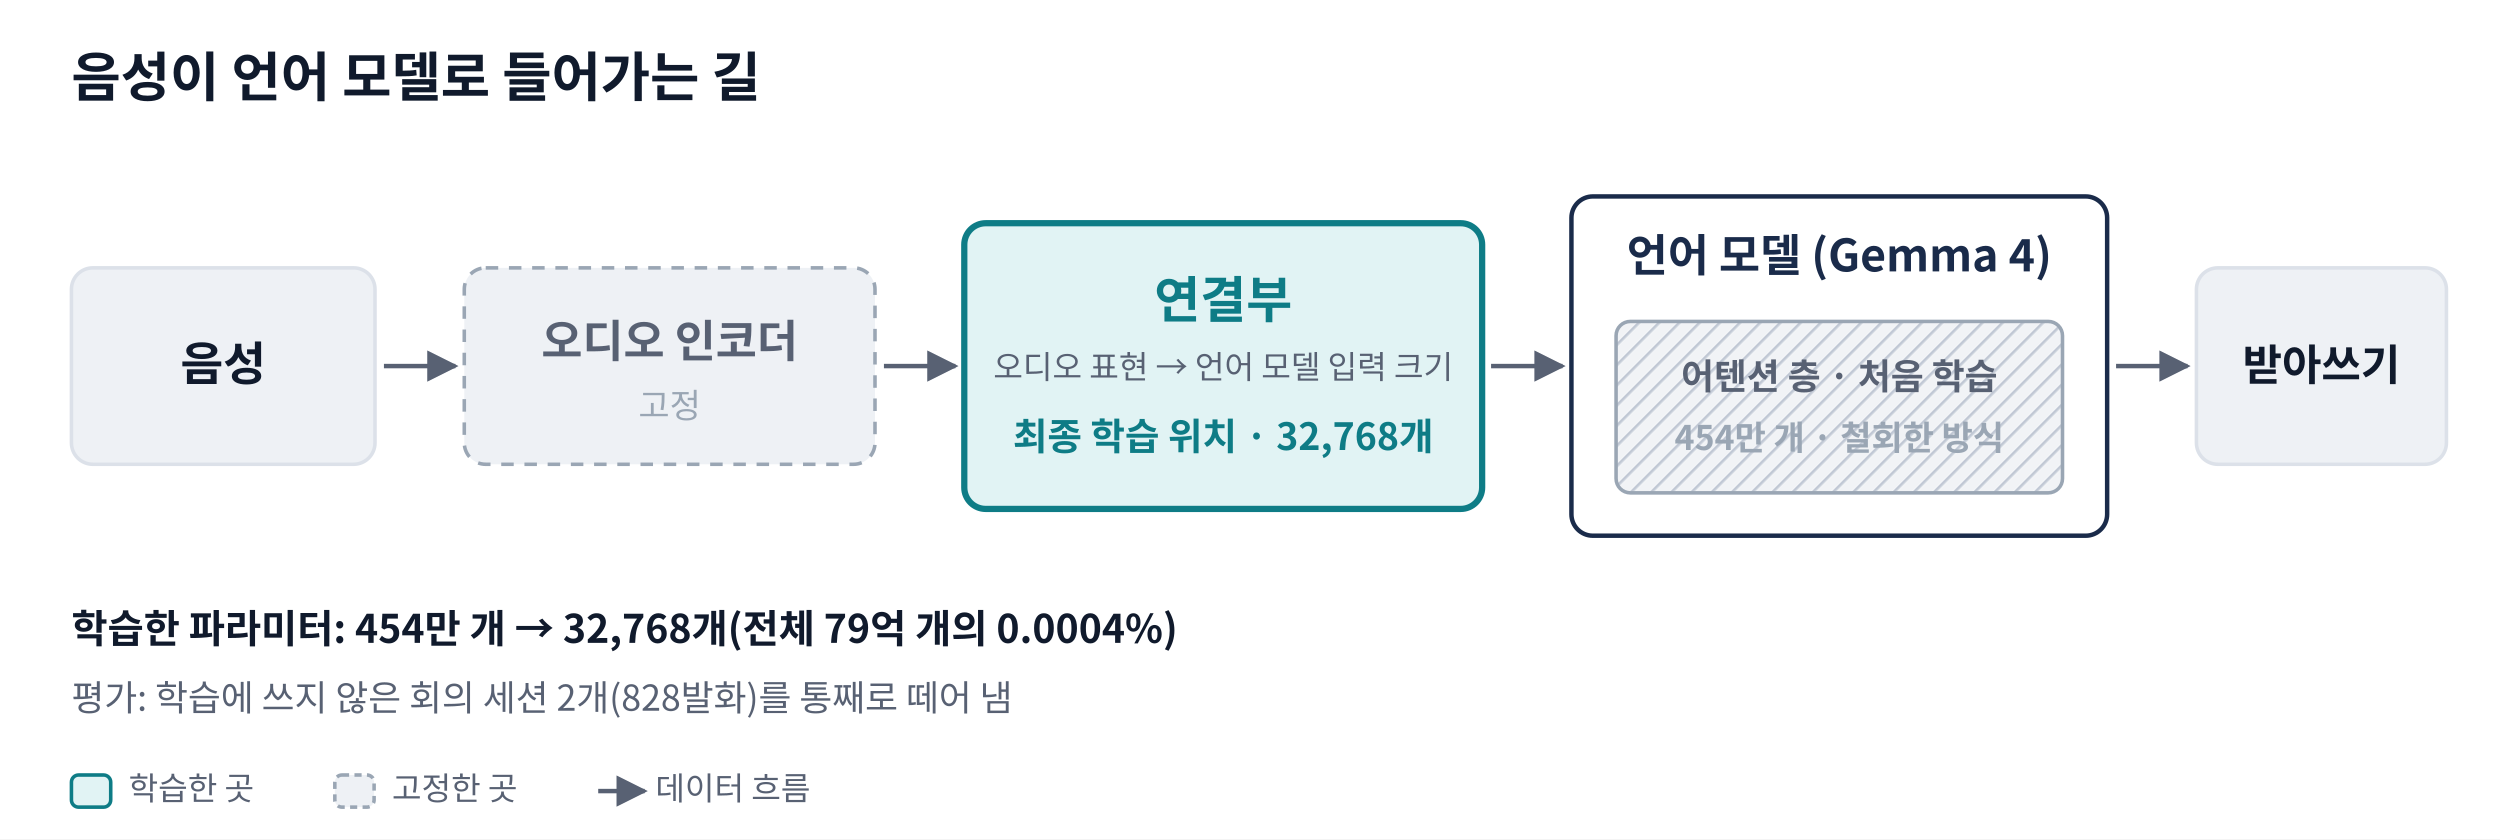
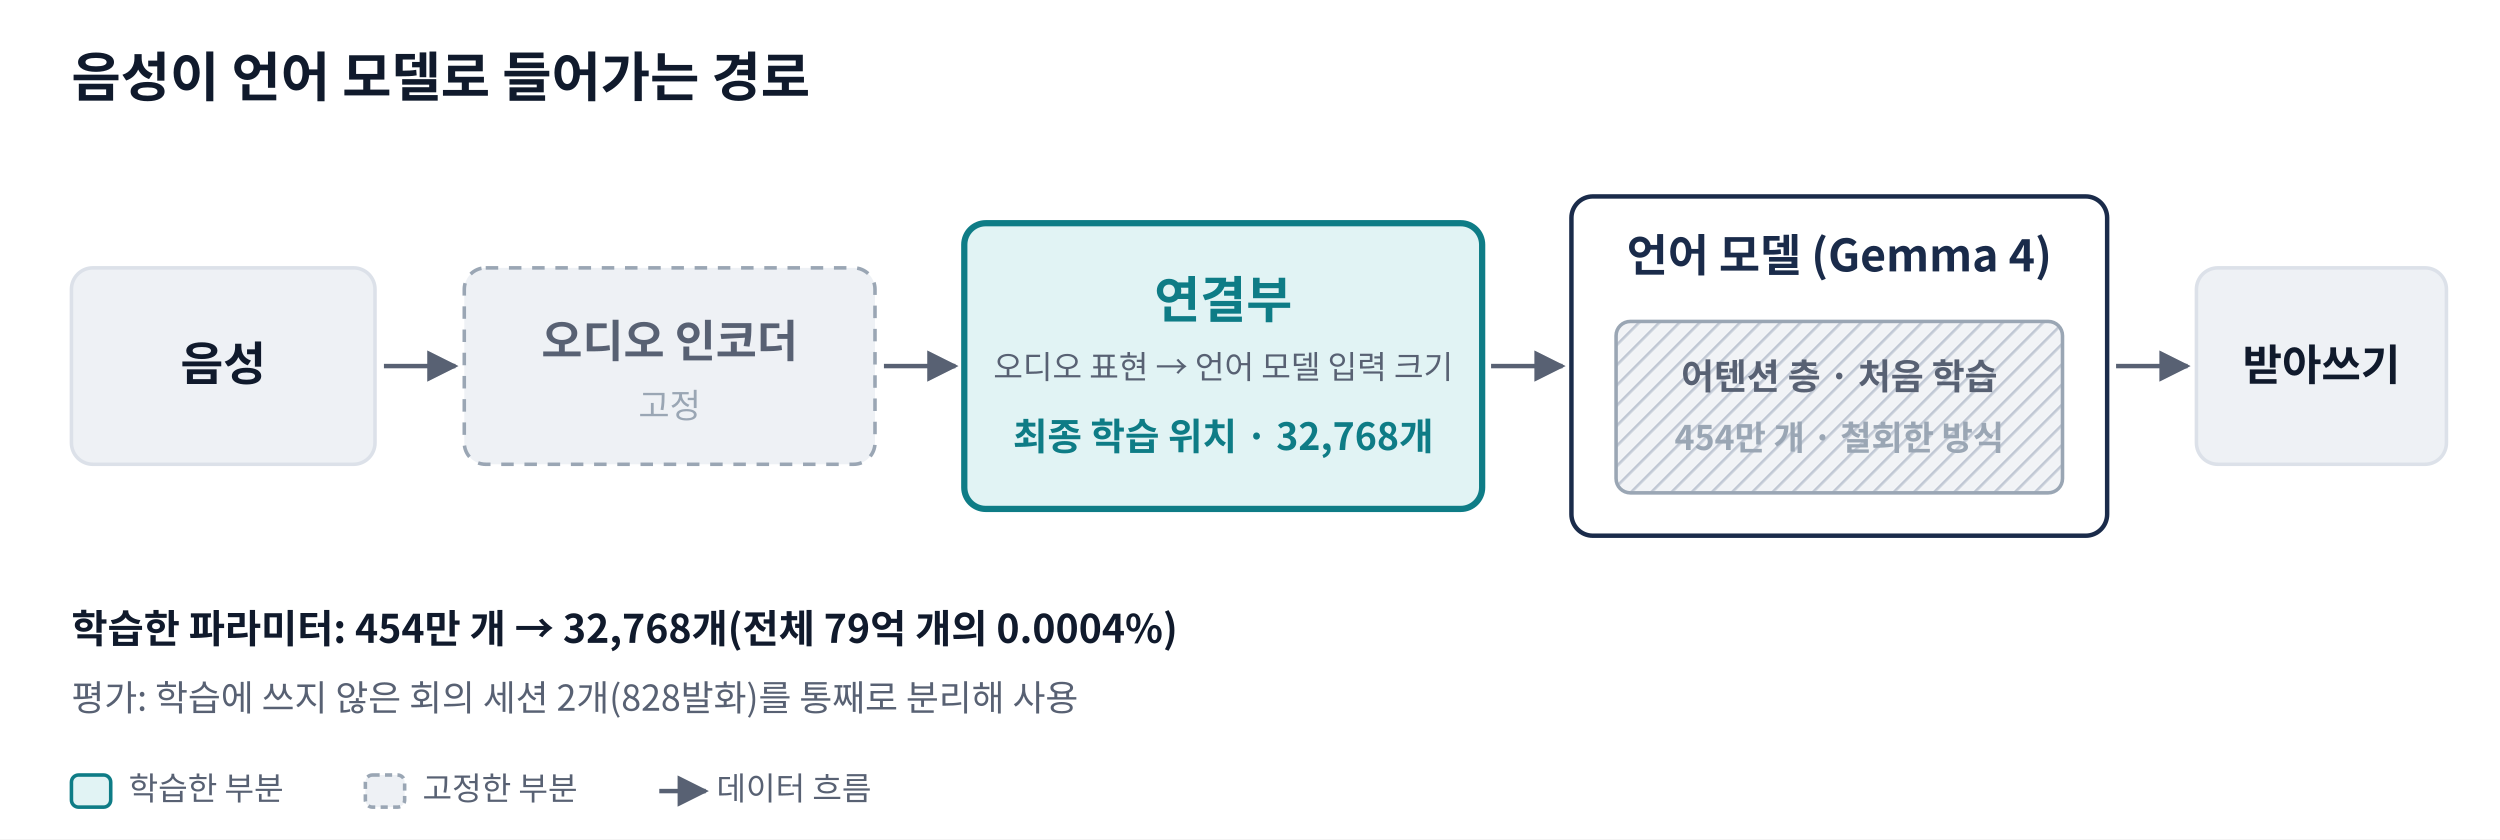
<svg xmlns="http://www.w3.org/2000/svg" viewBox="0 0 1400 470" width="1400" height="470" role="img" aria-label="오디오 경로와 학습 위치">
  <defs>
    <marker id="ah" viewBox="0 0 10 10" refX="9" refY="5" markerWidth="7" markerHeight="7" orient="auto-start-reverse">
      <path d="M0,0 L10,5 L0,10 z" fill="#586173" />
    </marker>
    <marker id="aht" viewBox="0 0 10 10" refX="9" refY="5" markerWidth="7" markerHeight="7" orient="auto-start-reverse">
      <path d="M0,0 L10,5 L0,10 z" fill="#0E7C86" />
    </marker>
    <pattern id="hatch" width="8" height="8" patternUnits="userSpaceOnUse" patternTransform="rotate(45)">
      <rect width="8" height="8" fill="#F1F3F6" />
      <line x1="0" y1="0" x2="0" y2="8" stroke="#C3CAD6" stroke-width="3" />
    </pattern>
  </defs>
  <rect width="1400" height="470" fill="#FFFFFF" />
-   <text x="40" y="54" font-family="Pretendard, 'Apple SD Gothic Neo', 'Malgun Gothic', 'Noto Sans KR', 'Noto Sans CJK KR', sans-serif" font-size="30" font-weight="700" fill="#101A2C" text-anchor="start">음성이 언어 모델로 들어가는 길</text>
+   <text x="40" y="54" font-family="Pretendard, 'Apple SD Gothic Neo', 'Malgun Gothic', 'Noto Sans KR', 'Noto Sans CJK KR', sans-serif" font-size="30" font-weight="700" fill="#101A2C" text-anchor="start">음성이 언어 모델로 들어가는 경로</text>
  <rect x="40" y="150" width="170" height="110" rx="12" fill="#EEF1F5" stroke="#DCE1E9" stroke-width="2" opacity="1" />
  <text x="125" y="213" font-family="Pretendard, 'Apple SD Gothic Neo', 'Malgun Gothic', 'Noto Sans KR', 'Noto Sans CJK KR', sans-serif" font-size="26" font-weight="600" fill="#101A2C" text-anchor="middle">음성</text>
  <line x1="215" y1="205" x2="255" y2="205" stroke="#586173" stroke-width="2.5" marker-end="url(#ah)" />
  <rect x="260" y="150" width="230" height="110" rx="12" fill="#EEF1F5" stroke="#9AA6B4" stroke-width="2" stroke-dasharray="7 6" opacity="1" />
  <text x="375" y="200" font-family="Pretendard, 'Apple SD Gothic Neo', 'Malgun Gothic', 'Noto Sans KR', 'Noto Sans CJK KR', sans-serif" font-size="25" font-weight="600" fill="#586173" text-anchor="middle">오디오 인코더</text>
  <text x="375" y="234" font-family="Pretendard, 'Apple SD Gothic Neo', 'Malgun Gothic', 'Noto Sans KR', 'Noto Sans CJK KR', sans-serif" font-size="19" font-weight="400" fill="#9AA6B4" text-anchor="middle">고정</text>
  <line x1="495" y1="205" x2="535" y2="205" stroke="#586173" stroke-width="2.5" marker-end="url(#ah)" />
  <rect x="540" y="125" width="290" height="160" rx="12" fill="#E1F3F4" stroke="#0E7C86" stroke-width="3.5" opacity="1" />
  <text x="685" y="178" font-family="Pretendard, 'Apple SD Gothic Neo', 'Malgun Gothic', 'Noto Sans KR', 'Noto Sans CJK KR', sans-serif" font-size="28" font-weight="700" fill="#0E7C86" text-anchor="middle">연결부</text>
  <text x="685" y="212" font-family="Pretendard, 'Apple SD Gothic Neo', 'Malgun Gothic', 'Noto Sans KR', 'Noto Sans CJK KR', sans-serif" font-size="18" font-weight="400" fill="#586173" text-anchor="middle">오디오 표현 → 언어 모델 입력 크기</text>
  <text x="685" y="252" font-family="Pretendard, 'Apple SD Gothic Neo', 'Malgun Gothic', 'Noto Sans KR', 'Noto Sans CJK KR', sans-serif" font-size="21" font-weight="700" fill="#0E7C86" text-anchor="middle">최종 학습 위치 · 32,768개</text>
  <line x1="835" y1="205" x2="875" y2="205" stroke="#586173" stroke-width="2.5" marker-end="url(#ah)" />
  <rect x="880" y="110" width="300" height="190" rx="12" fill="#FFFFFF" stroke="#1A2B4A" stroke-width="2.5" opacity="1" />
  <text x="1030" y="152" font-family="Pretendard, 'Apple SD Gothic Neo', 'Malgun Gothic', 'Noto Sans KR', 'Noto Sans CJK KR', sans-serif" font-size="25" font-weight="700" fill="#1A2B4A" text-anchor="middle">언어 모델 (Gemma 4)</text>
  <rect x="905" y="180" width="250" height="96" rx="8" fill="url(#hatch)" stroke="#9AA6B4" stroke-width="2" opacity="1" />
  <text x="1030" y="218" font-family="Pretendard, 'Apple SD Gothic Neo', 'Malgun Gothic', 'Noto Sans KR', 'Noto Sans CJK KR', sans-serif" font-size="20" font-weight="600" fill="#586173" text-anchor="middle">어텐션 층 · 처음 학습</text>
  <text x="1030" y="252" font-family="Pretendard, 'Apple SD Gothic Neo', 'Malgun Gothic', 'Noto Sans KR', 'Noto Sans CJK KR', sans-serif" font-size="19" font-weight="600" fill="#9AA6B4" text-anchor="middle">454만 개 · 철회한 방식</text>
  <line x1="1185" y1="205" x2="1225" y2="205" stroke="#586173" stroke-width="2.5" marker-end="url(#ah)" />
  <rect x="1230" y="150" width="140" height="110" rx="12" fill="#EEF1F5" stroke="#DCE1E9" stroke-width="2" opacity="1" />
  <text x="1300" y="213" font-family="Pretendard, 'Apple SD Gothic Neo', 'Malgun Gothic', 'Noto Sans KR', 'Noto Sans CJK KR', sans-serif" font-size="24" font-weight="600" fill="#101A2C" text-anchor="middle">받아쓰기</text>
  <text x="40" y="360" font-family="Pretendard, 'Apple SD Gothic Neo', 'Malgun Gothic', 'Noto Sans KR', 'Noto Sans CJK KR', sans-serif" font-size="22" font-weight="600" fill="#101A2C" text-anchor="start">학습한 파라미터: 454만 개 → 32,768개(전체 79억 개의 0.0004%)</text>
-   <text x="40" y="398" font-family="Pretendard, 'Apple SD Gothic Neo', 'Malgun Gothic', 'Noto Sans KR', 'Noto Sans CJK KR', sans-serif" font-size="20" font-weight="400" fill="#586173" text-anchor="start">평가: 학습에 쓰지 않은 회의 세션 2개(828발화)를 통째로 떼어 냄</text>
+   <text x="40" y="398" font-family="Pretendard, 'Apple SD Gothic Neo', 'Malgun Gothic', 'Noto Sans KR', 'Noto Sans CJK KR', sans-serif" font-size="20" font-weight="400" fill="#586173" text-anchor="start">평가: 학습에 쓰지 않은 회의 세션 2개(828발화)를 통째로 분리해 사용</text>
  <rect x="40" y="434" width="22" height="18" rx="4" fill="#E1F3F4" stroke="#0E7C86" stroke-width="2" opacity="1" />
-   <text x="72" y="448" font-family="Pretendard, 'Apple SD Gothic Neo', 'Malgun Gothic', 'Noto Sans KR', 'Noto Sans CJK KR', sans-serif" font-size="18" font-weight="400" fill="#586173" text-anchor="start">학습한 곳</text>
-   <rect x="187.5" y="434" width="22" height="18" rx="4" fill="#EEF1F5" stroke="#9AA6B4" stroke-width="2" stroke-dasharray="4 3" opacity="1" />
-   <text x="219.5" y="448" font-family="Pretendard, 'Apple SD Gothic Neo', 'Malgun Gothic', 'Noto Sans KR', 'Noto Sans CJK KR', sans-serif" font-size="18" font-weight="400" fill="#586173" text-anchor="start">고정한 곳</text>
-   <line x1="335.0" y1="443" x2="361.0" y2="443" stroke="#586173" stroke-width="2.5" marker-end="url(#ah)" />
-   <text x="367.0" y="448" font-family="Pretendard, 'Apple SD Gothic Neo', 'Malgun Gothic', 'Noto Sans KR', 'Noto Sans CJK KR', sans-serif" font-size="18" font-weight="400" fill="#586173" text-anchor="start">데이터 흐름</text>
+   <text x="72" y="448" font-family="Pretendard, 'Apple SD Gothic Neo', 'Malgun Gothic', 'Noto Sans KR', 'Noto Sans CJK KR', sans-serif" font-size="18" font-weight="400" fill="#586173" text-anchor="start">학습한 부분</text>
+   <rect x="204.6" y="434" width="22" height="18" rx="4" fill="#EEF1F5" stroke="#9AA6B4" stroke-width="2" stroke-dasharray="4 3" opacity="1" />
+   <text x="236.6" y="448" font-family="Pretendard, 'Apple SD Gothic Neo', 'Malgun Gothic', 'Noto Sans KR', 'Noto Sans CJK KR', sans-serif" font-size="18" font-weight="400" fill="#586173" text-anchor="start">고정한 부분</text>
+   <line x1="369.2" y1="443" x2="395.2" y2="443" stroke="#586173" stroke-width="2.5" marker-end="url(#ah)" />
+   <text x="401.2" y="448" font-family="Pretendard, 'Apple SD Gothic Neo', 'Malgun Gothic', 'Noto Sans KR', 'Noto Sans CJK KR', sans-serif" font-size="18" font-weight="400" fill="#586173" text-anchor="start">데이터 흐름</text>
</svg>
